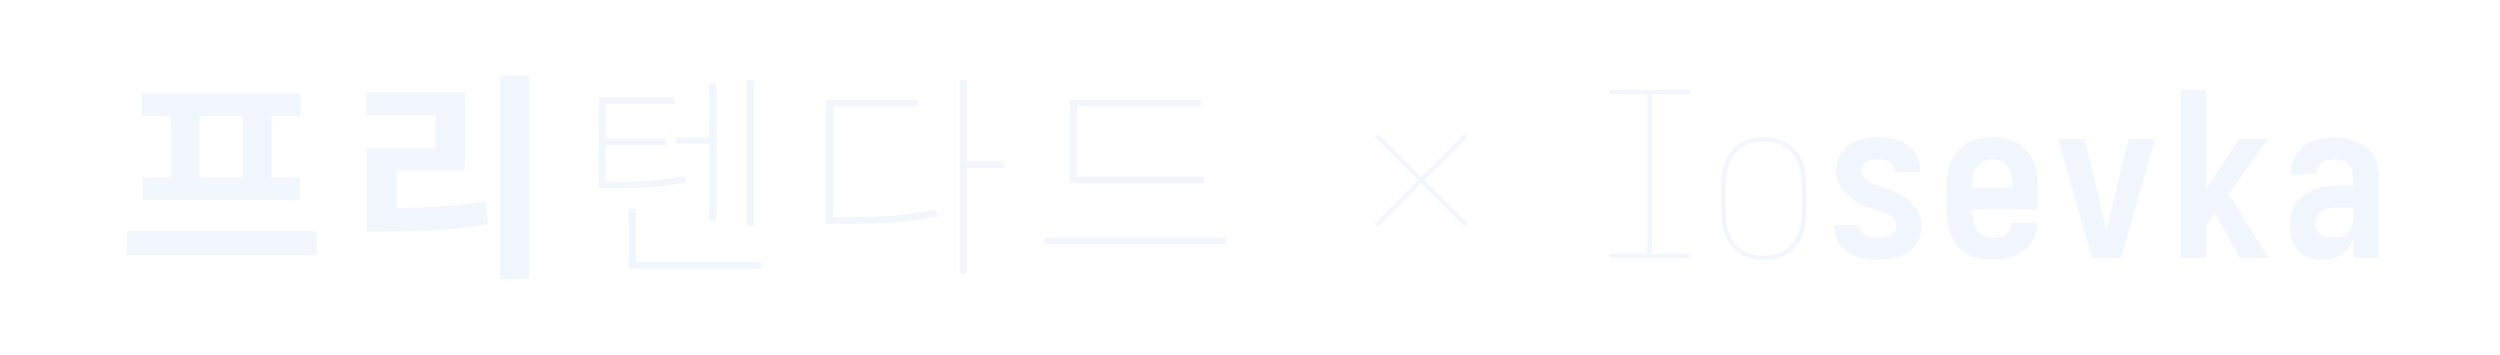
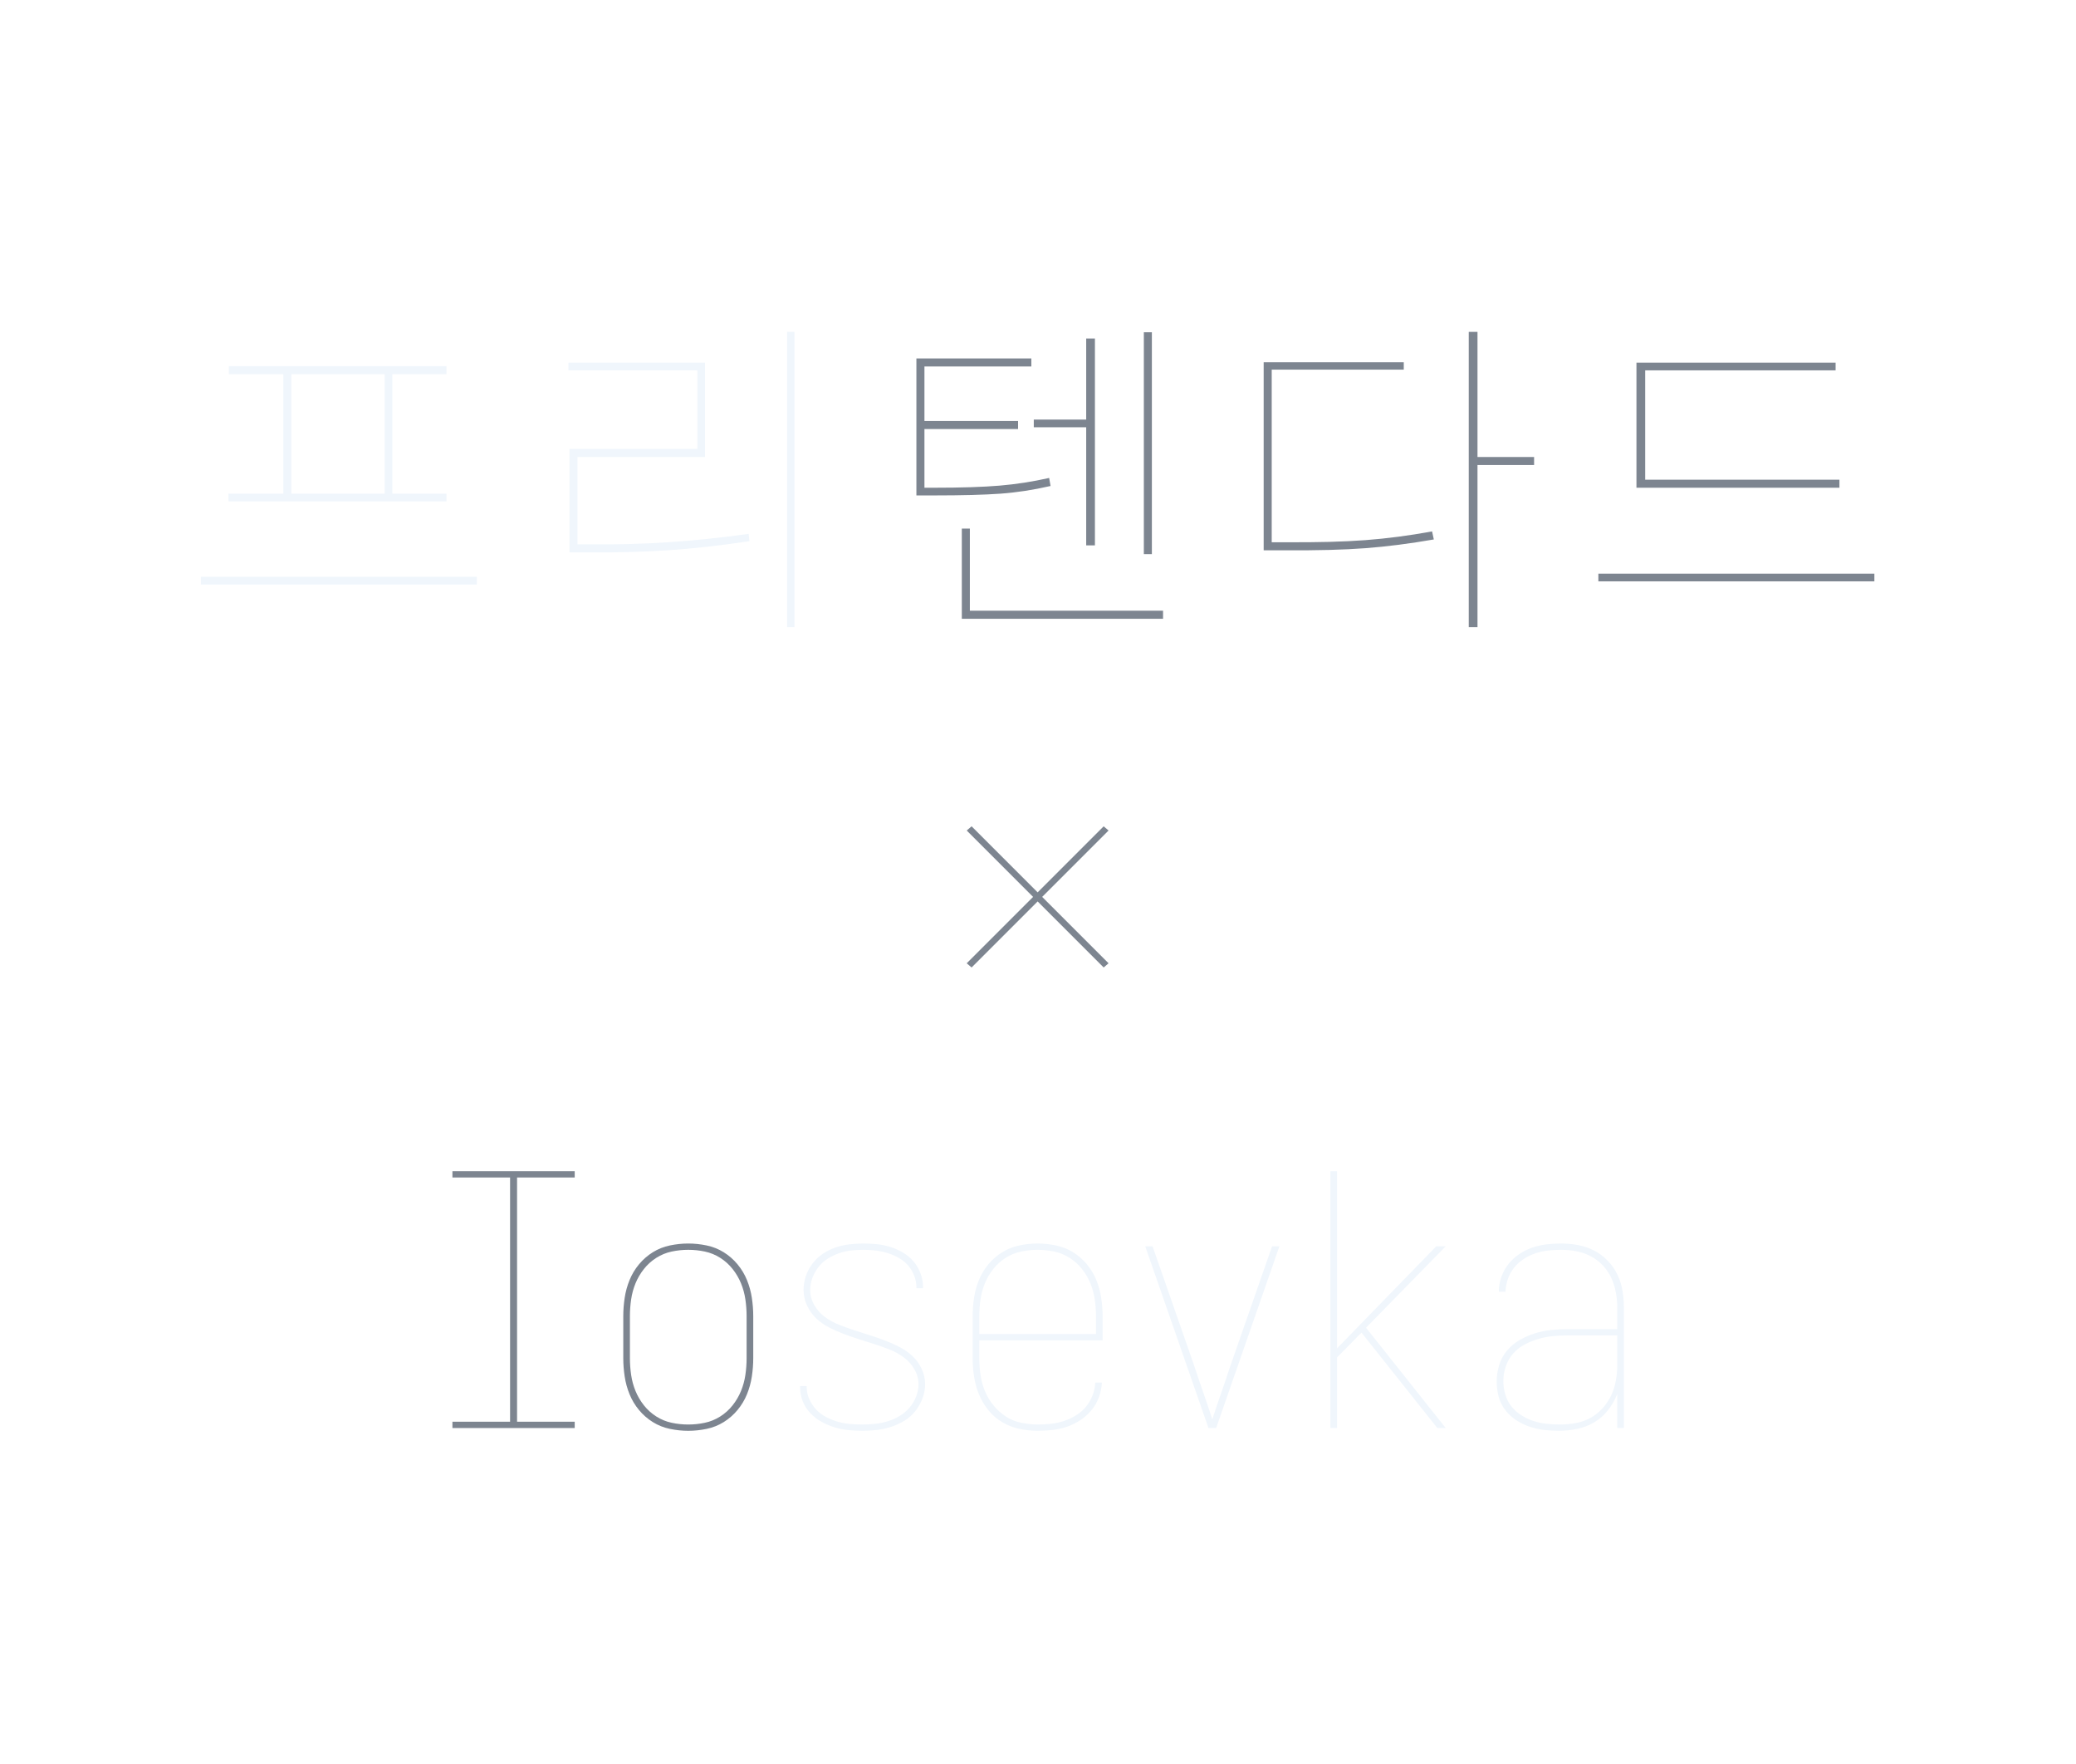
- <svg xmlns="http://www.w3.org/2000/svg" width="2079" height="295" viewBox="0 0 2079 295" role="img" aria-label="Presevka — 프리텐다드 × Iosevka">
-   <g transform="translate(89.3 214.5) scale(0.19 -0.19)" fill="#f0f6fc">
-     <path d="M916.0 117V14H86.0V117ZM846.0 721V621H718.0V352H843.0V254H155.0V352H277.0V621H151.0V721ZM404.0 352H593.0V621H404.0ZM1846.0 799V-92H1719.0V799ZM1565.0 725V382H1266.0V219Q1370.0 219 1462.5 225.5Q1555.0 232 1655.0 248L1666.0 147Q1554.0 128 1447.5 122.0Q1341.0 116 1216.0 116H1135.0V480H1436.0V624H1134.0V725Z" />
-     <path d="M2830.0 778V140H2800.0V778ZM2666.0 760V165H2634.0V500H2487.0V528H2634.0V760ZM2861.0 -18V-47H2281.0V214H2313.0V-18ZM2201.0 333Q2275.0 333 2330.5 335.0Q2386.0 337 2433.5 343.0Q2481.0 349 2530.0 360L2535.0 331Q2484.0 320 2436.0 314.5Q2388.0 309 2332.0 307.0Q2276.0 305 2201.0 305H2151.0V703H2481.0V674H2182.0V523H2443.0V494H2182.0V333ZM3761.0 779V423H3922.0V394H3761.0V-70H3730.0V779ZM3208.0 179Q3296.0 179 3365.5 181.5Q3435.0 184 3497.0 191.0Q3559.0 198 3626.0 211L3633.0 181Q3563.0 168 3500.0 161.0Q3437.0 154 3367.0 151.5Q3297.0 149 3208.0 149H3145.0V692H3548.0V664H3177.0V179ZM4798.0 356V327H4212.0V692H4787.0V664H4245.0V356ZM4896.0 88V60H4103.0V88Z" />
-     <path d="M5561.0 138 5547.0 150 5737.0 340 5547.0 530 5561.0 542 5750.0 353 5939.0 542 5953.0 530 5763.0 340 5953.0 150 5939.0 138 5750.0 327Z" />
-     <path d="M6575.0 0V18H6740.0V717H6575.0V735H6925.0V717H6760.0V18H6925.0V0ZM7250.0 -8Q7224.0 -8 7197.5 -2.5Q7171.0 3 7148.5 17.0Q7126.0 31 7109.0 51.5Q7092.0 72 7082.0 96.5Q7072.0 121 7068.0 147.5Q7064.0 174 7064.0 200V320Q7064.0 346 7068.0 372.5Q7072.0 399 7082.0 423.5Q7092.0 448 7109.0 468.5Q7126.0 489 7148.5 503.0Q7171.0 517 7197.5 522.5Q7224.0 528 7250.0 528Q7276.0 528 7302.5 522.5Q7329.0 517 7351.5 503.0Q7374.0 489 7391.0 468.5Q7408.0 448 7418.0 423.5Q7428.0 399 7432.0 372.5Q7436.0 346 7436.0 320V200Q7436.0 174 7432.0 147.5Q7428.0 121 7418.0 96.5Q7408.0 72 7391.0 51.5Q7374.0 31 7351.5 17.0Q7329.0 3 7302.5 -2.5Q7276.0 -8 7250.0 -8ZM7250.0 10Q7274.0 10 7297.5 15.0Q7321.0 20 7341.5 33.0Q7362.0 46 7377.0 65.0Q7392.0 84 7401.0 106.0Q7410.0 128 7413.5 152.0Q7417.0 176 7417.0 200V320Q7417.0 344 7413.5 368.0Q7410.0 392 7401.0 414.0Q7392.0 436 7377.0 455.0Q7362.0 474 7341.5 487.0Q7321.0 500 7297.5 505.0Q7274.0 510 7250.0 510Q7226.0 510 7202.5 505.0Q7179.0 500 7158.5 487.0Q7138.0 474 7123.0 455.0Q7108.0 436 7099.0 414.0Q7090.0 392 7086.5 368.0Q7083.0 344 7083.0 320V200Q7083.0 176 7086.5 152.0Q7090.0 128 7099.0 106.0Q7108.0 84 7123.0 65.0Q7138.0 46 7158.5 33.0Q7179.0 20 7202.5 15.0Q7226.0 10 7250.0 10Z" />
-     <path d="M7749.0 -8Q7726.0 -8 7703.5 -5.5Q7681.0 -3 7660.0 4.0Q7639.0 11 7619.5 23.5Q7600.0 36 7586.0 53.5Q7572.0 71 7564.5 93.0Q7557.0 115 7557.0 137V144H7668.0V142Q7668.0 128 7676.0 116.5Q7684.0 105 7696.0 98.5Q7708.0 92 7721.5 90.0Q7735.0 88 7749.0 88Q7762.0 88 7775.5 90.0Q7789.0 92 7801.0 97.5Q7813.0 103 7821.5 114.0Q7830.0 125 7830.0 138Q7830.0 154 7819.5 167.5Q7809.0 181 7795.0 188.5Q7781.0 196 7765.5 201.0Q7750.0 206 7734.5 211.0Q7719.0 216 7704.0 221.5Q7689.0 227 7674.5 234.5Q7660.0 242 7646.5 251.0Q7633.0 260 7621.0 270.5Q7609.0 281 7599.0 293.5Q7589.0 306 7581.5 320.5Q7574.0 335 7570.5 351.0Q7567.0 367 7567.0 383Q7567.0 405 7574.0 426.5Q7581.0 448 7594.0 465.5Q7607.0 483 7625.5 495.5Q7644.0 508 7664.5 515.5Q7685.0 523 7707.0 525.5Q7729.0 528 7751.0 528Q7773.0 528 7795.0 525.5Q7817.0 523 7837.5 515.5Q7858.0 508 7876.5 495.5Q7895.0 483 7908.5 465.0Q7922.0 447 7928.5 426.0Q7935.0 405 7935.0 383V376H7824.0V378Q7824.0 391 7817.0 402.5Q7810.0 414 7799.5 420.5Q7789.0 427 7776.5 429.5Q7764.0 432 7751.0 432Q7739.0 432 7726.5 430.0Q7714.0 428 7703.0 422.0Q7692.0 416 7685.0 405.5Q7678.0 395 7678.0 382Q7678.0 366 7688.5 353.0Q7699.0 340 7713.0 332.0Q7727.0 324 7742.5 319.0Q7758.0 314 7773.5 309.0Q7789.0 304 7804.0 298.5Q7819.0 293 7833.5 285.5Q7848.0 278 7861.5 269.5Q7875.0 261 7887.0 250.0Q7899.0 239 7909.0 226.5Q7919.0 214 7926.0 199.5Q7933.0 185 7937.0 169.0Q7941.0 153 7941.0 137Q7941.0 115 7933.5 93.0Q7926.0 71 7912.0 53.5Q7898.0 36 7878.5 23.5Q7859.0 11 7838.0 4.0Q7817.0 -3 7794.5 -5.5Q7772.0 -8 7749.0 -8ZM8250.0 -8Q8222.0 -8 8195.0 -3.0Q8168.0 2 8144.0 15.0Q8120.0 28 8101.5 48.5Q8083.0 69 8071.5 94.0Q8060.0 119 8055.5 146.0Q8051.0 173 8051.0 200V320Q8051.0 347 8055.5 374.5Q8060.0 402 8071.5 426.5Q8083.0 451 8101.5 471.5Q8120.0 492 8144.0 505.0Q8168.0 518 8195.5 523.0Q8223.0 528 8250.0 528Q8277.0 528 8304.5 523.0Q8332.0 518 8356.0 505.0Q8380.0 492 8398.5 471.5Q8417.0 451 8428.5 426.5Q8440.0 402 8444.5 374.5Q8449.0 347 8449.0 320V212H8162.0V200Q8162.0 180 8166.0 160.0Q8170.0 140 8181.0 123.0Q8192.0 106 8211.0 97.0Q8230.0 88 8250.0 88Q8265.0 88 8280.0 91.0Q8295.0 94 8307.5 102.5Q8320.0 111 8327.5 125.0Q8335.0 139 8336.0 154H8447.0Q8447.0 130 8440.0 107.0Q8433.0 84 8419.0 64.0Q8405.0 44 8385.5 30.0Q8366.0 16 8343.5 7.0Q8321.0 -2 8297.5 -5.0Q8274.0 -8 8250.0 -8ZM8162.0 308H8338.0V320Q8338.0 340 8334.0 360.0Q8330.0 380 8318.5 397.0Q8307.0 414 8288.5 423.0Q8270.0 432 8250.0 432Q8230.0 432 8211.5 423.0Q8193.0 414 8181.5 397.0Q8170.0 380 8166.0 360.0Q8162.0 340 8162.0 320ZM8686.0 0 8538.0 520H8654.0L8738.0 173Q8741.0 161 8744.0 148.5Q8747.0 136 8750.0 123Q8753.0 136 8756.0 148.5Q8759.0 161 8762.0 173L8846.0 520H8962.0L8814.0 0ZM9075.0 0V735H9186.0V303L9329.0 520H9457.0L9285.0 282L9457.0 0H9333.0L9224.0 196L9186.0 144V0ZM9941.0 0H9830.0V82Q9822.0 62 9809.0 44.5Q9796.0 27 9778.5 15.0Q9761.0 3 9740.0 -2.5Q9719.0 -8 9698.0 -8Q9668.0 -8 9639.0 1.0Q9610.0 10 9589.5 31.5Q9569.0 53 9560.0 82.0Q9551.0 111 9551.0 141Q9551.0 167 9557.5 193.5Q9564.0 220 9579.5 241.5Q9595.0 263 9617.5 278.0Q9640.0 293 9665.0 301.5Q9690.0 310 9716.5 313.5Q9743.0 317 9769.0 317H9830.0V350Q9830.0 367 9825.0 383.0Q9820.0 399 9808.5 410.5Q9797.0 422 9781.0 427.0Q9765.0 432 9749.0 432Q9734.0 432 9720.0 429.0Q9706.0 426 9694.0 417.5Q9682.0 409 9675.0 395.5Q9668.0 382 9668.0 368V366H9557.0V370Q9557.0 394 9564.0 416.5Q9571.0 439 9584.0 458.0Q9597.0 477 9616.0 491.0Q9635.0 505 9657.0 513.5Q9679.0 522 9702.5 525.0Q9726.0 528 9749.0 528Q9774.0 528 9798.5 524.0Q9823.0 520 9846.0 510.0Q9869.0 500 9888.0 483.5Q9907.0 467 9919.0 445.5Q9931.0 424 9936.0 399.5Q9941.0 375 9941.0 350ZM9830.0 180V221H9769.0Q9757.0 221 9745.0 220.0Q9733.0 219 9721.5 216.0Q9710.0 213 9699.5 208.0Q9689.0 203 9680.0 194.5Q9671.0 186 9666.5 175.0Q9662.0 164 9662.0 152Q9662.0 137 9669.0 123.5Q9676.0 110 9688.5 102.0Q9701.0 94 9716.0 91.0Q9731.0 88 9746.0 88Q9763.0 88 9780.0 94.0Q9797.0 100 9808.5 113.5Q9820.0 127 9825.0 144.5Q9830.0 162 9830.0 180Z" />
+ <svg xmlns="http://www.w3.org/2000/svg" width="1129" height="959" viewBox="0 0 1129 959" role="img" aria-label="Presevka — 프리텐다드 × Iosevka">
+   <g transform="translate(89.3 328.1) scale(0.19 -0.19)">
+     <path fill="#f0f6fc" d="M895.0 54H105.0V76H895.0ZM808.0 656H185.0V679H808.0ZM808.0 292H184.0V314H808.0ZM364.0 310H341.0V659H364.0ZM653.0 310H631.0V659H653.0ZM1804.0 -68H1783.0V777H1804.0ZM1673.0 199 1675.0 178Q1548.0 159 1441.5 152.0Q1335.0 145 1227.0 146H1160.0V169H1227.0Q1337.0 168 1443.5 175.0Q1550.0 182 1673.0 199ZM1548.0 419H1183.0V158H1160.0V442H1526.0V667H1157.0V689H1548.0Z" />
+     <path fill="#7d8590" d="M2655.0 504H2489.0V526H2655.0ZM2827.0 141H2804.0V776H2827.0ZM2664.0 166H2639.0V758H2664.0ZM2859.0 -44H2283.0V-21H2859.0ZM2306.0 -25H2283.0V214H2306.0ZM2533.0 359 2537.0 336Q2463.0 319 2393.5 314.0Q2324.0 309 2203.0 309H2153.0V331H2203.0Q2320.0 331 2391.0 337.0Q2462.0 343 2533.0 359ZM2482.0 678H2176.0V318H2153.0V701H2482.0ZM2444.0 499H2165.0V522H2444.0ZM3759.0 -68H3734.0V777H3759.0ZM3921.0 396H3751.0V419H3921.0ZM3629.0 206 3634.0 183Q3531.0 165 3438.5 158.0Q3346.0 151 3209.0 152H3147.0V175H3209.0Q3345.0 174 3438.0 181.0Q3531.0 188 3629.0 206ZM3548.0 669H3170.0V169H3147.0V690H3548.0ZM4795.0 331H4214.0V354H4795.0ZM4895.0 63H4105.0V85H4895.0ZM4784.0 667H4239.0V341H4214.0V689H4784.0Z" />
+   </g>
+   <g transform="translate(89.3 552.3) scale(0.19 -0.19)">
+     <path fill="#7d8590" d="M2311.0 138 2297.0 150 2487.0 340 2297.0 530 2311.0 542 2500.0 353 2689.0 542 2703.0 530 2513.0 340 2703.0 150 2689.0 138 2500.0 327Z" />
+   </g>
+   <g transform="translate(89.3 776.5) scale(0.19 -0.19)">
+     <path fill="#7d8590" d="M825.0 0V18H990.0V717H825.0V735H1175.0V717H1010.0V18H1175.0V0ZM1500.0 -8Q1474.0 -8 1447.5 -2.5Q1421.0 3 1398.5 17.0Q1376.0 31 1359.0 51.5Q1342.0 72 1332.0 96.5Q1322.0 121 1318.0 147.5Q1314.0 174 1314.0 200V320Q1314.0 346 1318.0 372.5Q1322.0 399 1332.0 423.5Q1342.0 448 1359.0 468.5Q1376.0 489 1398.5 503.0Q1421.0 517 1447.5 522.5Q1474.0 528 1500.0 528Q1526.0 528 1552.5 522.5Q1579.0 517 1601.5 503.0Q1624.0 489 1641.0 468.5Q1658.0 448 1668.0 423.5Q1678.0 399 1682.0 372.5Q1686.0 346 1686.0 320V200Q1686.0 174 1682.0 147.5Q1678.0 121 1668.0 96.5Q1658.0 72 1641.0 51.5Q1624.0 31 1601.5 17.0Q1579.0 3 1552.5 -2.5Q1526.0 -8 1500.0 -8ZM1500.0 10Q1524.0 10 1547.5 15.0Q1571.0 20 1591.5 33.0Q1612.0 46 1627.0 65.0Q1642.0 84 1651.0 106.0Q1660.0 128 1663.5 152.0Q1667.0 176 1667.0 200V320Q1667.0 344 1663.5 368.0Q1660.0 392 1651.0 414.0Q1642.0 436 1627.0 455.0Q1612.0 474 1591.5 487.0Q1571.0 500 1547.5 505.0Q1524.0 510 1500.0 510Q1476.0 510 1452.5 505.0Q1429.0 500 1408.5 487.0Q1388.0 474 1373.0 455.0Q1358.0 436 1349.0 414.0Q1340.0 392 1336.5 368.0Q1333.0 344 1333.0 320V200Q1333.0 176 1336.5 152.0Q1340.0 128 1349.0 106.0Q1358.0 84 1373.0 65.0Q1388.0 46 1408.5 33.0Q1429.0 20 1452.5 15.0Q1476.0 10 1500.0 10Z" />
+     <path fill="#f0f6fc" d="M1820.0 117V120H1839.0V117Q1839.0 99 1846.5 82.5Q1854.0 66 1866.0 53.0Q1878.0 40 1894.5 31.5Q1911.0 23 1928.0 18.0Q1945.0 13 1963.0 11.5Q1981.0 10 1999.0 10Q2017.0 10 2035.5 12.0Q2054.0 14 2071.5 19.5Q2089.0 25 2105.0 34.5Q2121.0 44 2133.0 58.0Q2145.0 72 2152.0 89.5Q2159.0 107 2159.0 125Q2159.0 148 2147.0 168.5Q2135.0 189 2116.5 202.5Q2098.0 216 2076.5 224.5Q2055.0 233 2033.0 240.0Q2011.0 247 1989.0 254.0Q1967.0 261 1945.5 269.0Q1924.0 277 1903.5 287.5Q1883.0 298 1866.5 313.5Q1850.0 329 1840.0 350.5Q1830.0 372 1830.0 395Q1830.0 415 1836.5 434.5Q1843.0 454 1855.5 470.5Q1868.0 487 1885.0 498.5Q1902.0 510 1921.0 516.5Q1940.0 523 1960.5 525.5Q1981.0 528 2001.0 528Q2021.0 528 2040.5 526.0Q2060.0 524 2079.0 518.0Q2098.0 512 2115.5 501.5Q2133.0 491 2145.5 476.0Q2158.0 461 2165.0 442.0Q2172.0 423 2172.0 403V400H2153.0V403Q2153.0 420 2146.5 436.5Q2140.0 453 2128.5 466.0Q2117.0 479 2101.5 487.5Q2086.0 496 2069.5 501.0Q2053.0 506 2035.5 508.0Q2018.0 510 2001.0 510Q1983.0 510 1965.5 508.0Q1948.0 506 1931.0 500.0Q1914.0 494 1899.0 484.5Q1884.0 475 1873.0 461.0Q1862.0 447 1855.5 430.0Q1849.0 413 1849.0 395Q1849.0 372 1861.0 351.5Q1873.0 331 1891.5 317.5Q1910.0 304 1931.5 295.5Q1953.0 287 1974.5 280.0Q1996.0 273 2018.0 266.0Q2040.0 259 2061.5 251.0Q2083.0 243 2103.5 232.5Q2124.0 222 2141.0 206.5Q2158.0 191 2168.0 169.5Q2178.0 148 2178.0 125Q2178.0 105 2170.5 85.0Q2163.0 65 2150.0 48.5Q2137.0 32 2119.0 21.0Q2101.0 10 2081.0 3.5Q2061.0 -3 2040.5 -5.5Q2020.0 -8 1999.0 -8Q1979.0 -8 1958.5 -6.0Q1938.0 -4 1918.5 2.0Q1899.0 8 1881.0 18.0Q1863.0 28 1849.0 43.0Q1835.0 58 1827.5 77.0Q1820.0 96 1820.0 117ZM2501.0 -8Q2474.0 -8 2448.0 -2.5Q2422.0 3 2399.0 16.5Q2376.0 30 2359.0 51.0Q2342.0 72 2332.0 96.5Q2322.0 121 2318.0 147.5Q2314.0 174 2314.0 200V320Q2314.0 346 2318.0 372.5Q2322.0 399 2332.0 423.5Q2342.0 448 2359.0 468.5Q2376.0 489 2398.5 503.0Q2421.0 517 2447.5 522.5Q2474.0 528 2500.0 528Q2526.0 528 2552.5 522.5Q2579.0 517 2601.5 503.0Q2624.0 489 2641.0 468.5Q2658.0 448 2668.0 423.5Q2678.0 399 2682.0 372.5Q2686.0 346 2686.0 320V251H2333.0V200Q2333.0 176 2336.5 152.0Q2340.0 128 2349.0 106.0Q2358.0 84 2373.5 65.0Q2389.0 46 2409.0 33.0Q2429.0 20 2453.0 15.0Q2477.0 10 2501.0 10Q2520.0 10 2538.5 12.0Q2557.0 14 2575.0 20.0Q2593.0 26 2609.5 36.0Q2626.0 46 2638.0 60.5Q2650.0 75 2657.0 93.0Q2664.0 111 2665.0 130H2684.0Q2683.0 109 2675.5 88.5Q2668.0 68 2654.5 51.5Q2641.0 35 2623.0 23.0Q2605.0 11 2585.0 4.0Q2565.0 -3 2543.5 -5.5Q2522.0 -8 2501.0 -8ZM2500.0 510Q2476.0 510 2452.5 505.0Q2429.0 500 2408.5 487.0Q2388.0 474 2373.0 455.0Q2358.0 436 2349.0 414.0Q2340.0 392 2336.5 368.0Q2333.0 344 2333.0 320V269H2667.0V320Q2667.0 344 2663.5 368.0Q2660.0 392 2651.0 414.0Q2642.0 436 2627.0 455.0Q2612.0 474 2591.5 487.0Q2571.0 500 2547.5 505.0Q2524.0 510 2500.0 510ZM2989.0 0 2808.0 520H2829.0L2950.0 173Q2962.0 136 2975.0 99.0Q2988.0 62 3000.0 25Q3012.0 62 3025.0 99.0Q3038.0 136 3050.0 173L3171.0 520H3192.0L3011.0 0ZM3338.0 0V735H3357.0V228L3641.0 520H3668.0L3440.0 287L3668.0 0H3644.0L3427.0 273L3357.0 202V0ZM4178.0 0H4159.0V97Q4149.0 72 4132.5 51.0Q4116.0 30 4093.5 16.5Q4071.0 3 4044.5 -2.5Q4018.0 -8 3992.0 -8Q3970.0 -8 3949.0 -5.5Q3928.0 -3 3907.5 4.0Q3887.0 11 3869.0 23.0Q3851.0 35 3838.0 52.0Q3825.0 69 3819.5 90.0Q3814.0 111 3814.0 133Q3814.0 157 3821.0 180.0Q3828.0 203 3843.5 221.5Q3859.0 240 3880.0 252.0Q3901.0 264 3923.5 271.0Q3946.0 278 3970.0 280.5Q3994.0 283 4018.0 283H4159.0V345Q4159.0 366 4155.0 388.0Q4151.0 410 4142.0 429.5Q4133.0 449 4117.5 465.5Q4102.0 482 4082.5 492.0Q4063.0 502 4041.5 506.0Q4020.0 510 3998.0 510Q3980.0 510 3961.5 508.0Q3943.0 506 3925.0 500.0Q3907.0 494 3891.0 483.5Q3875.0 473 3863.5 458.5Q3852.0 444 3846.0 426.5Q3840.0 409 3839.0 390H3820.0Q3820.0 411 3827.0 431.5Q3834.0 452 3847.0 468.5Q3860.0 485 3877.5 497.0Q3895.0 509 3915.0 516.0Q3935.0 523 3956.0 525.5Q3977.0 528 3998.0 528Q4023.0 528 4047.0 523.5Q4071.0 519 4092.5 508.0Q4114.0 497 4131.5 479.0Q4149.0 461 4159.5 439.0Q4170.0 417 4174.0 393.0Q4178.0 369 4178.0 345ZM4159.0 265H4018.0Q3997.0 265 3975.5 263.0Q3954.0 261 3933.5 255.0Q3913.0 249 3894.0 239.0Q3875.0 229 3861.0 213.0Q3847.0 197 3840.0 176.5Q3833.0 156 3833.0 134Q3833.0 115 3838.5 96.0Q3844.0 77 3856.0 62.0Q3868.0 47 3884.5 36.5Q3901.0 26 3919.5 20.0Q3938.0 14 3957.0 12.0Q3976.0 10 3995.0 10Q4018.0 10 4040.0 14.0Q4062.0 18 4081.5 28.5Q4101.0 39 4116.5 56.0Q4132.0 73 4141.5 93.0Q4151.0 113 4155.0 135.5Q4159.0 158 4159.0 180Z" />
  </g>
</svg>
